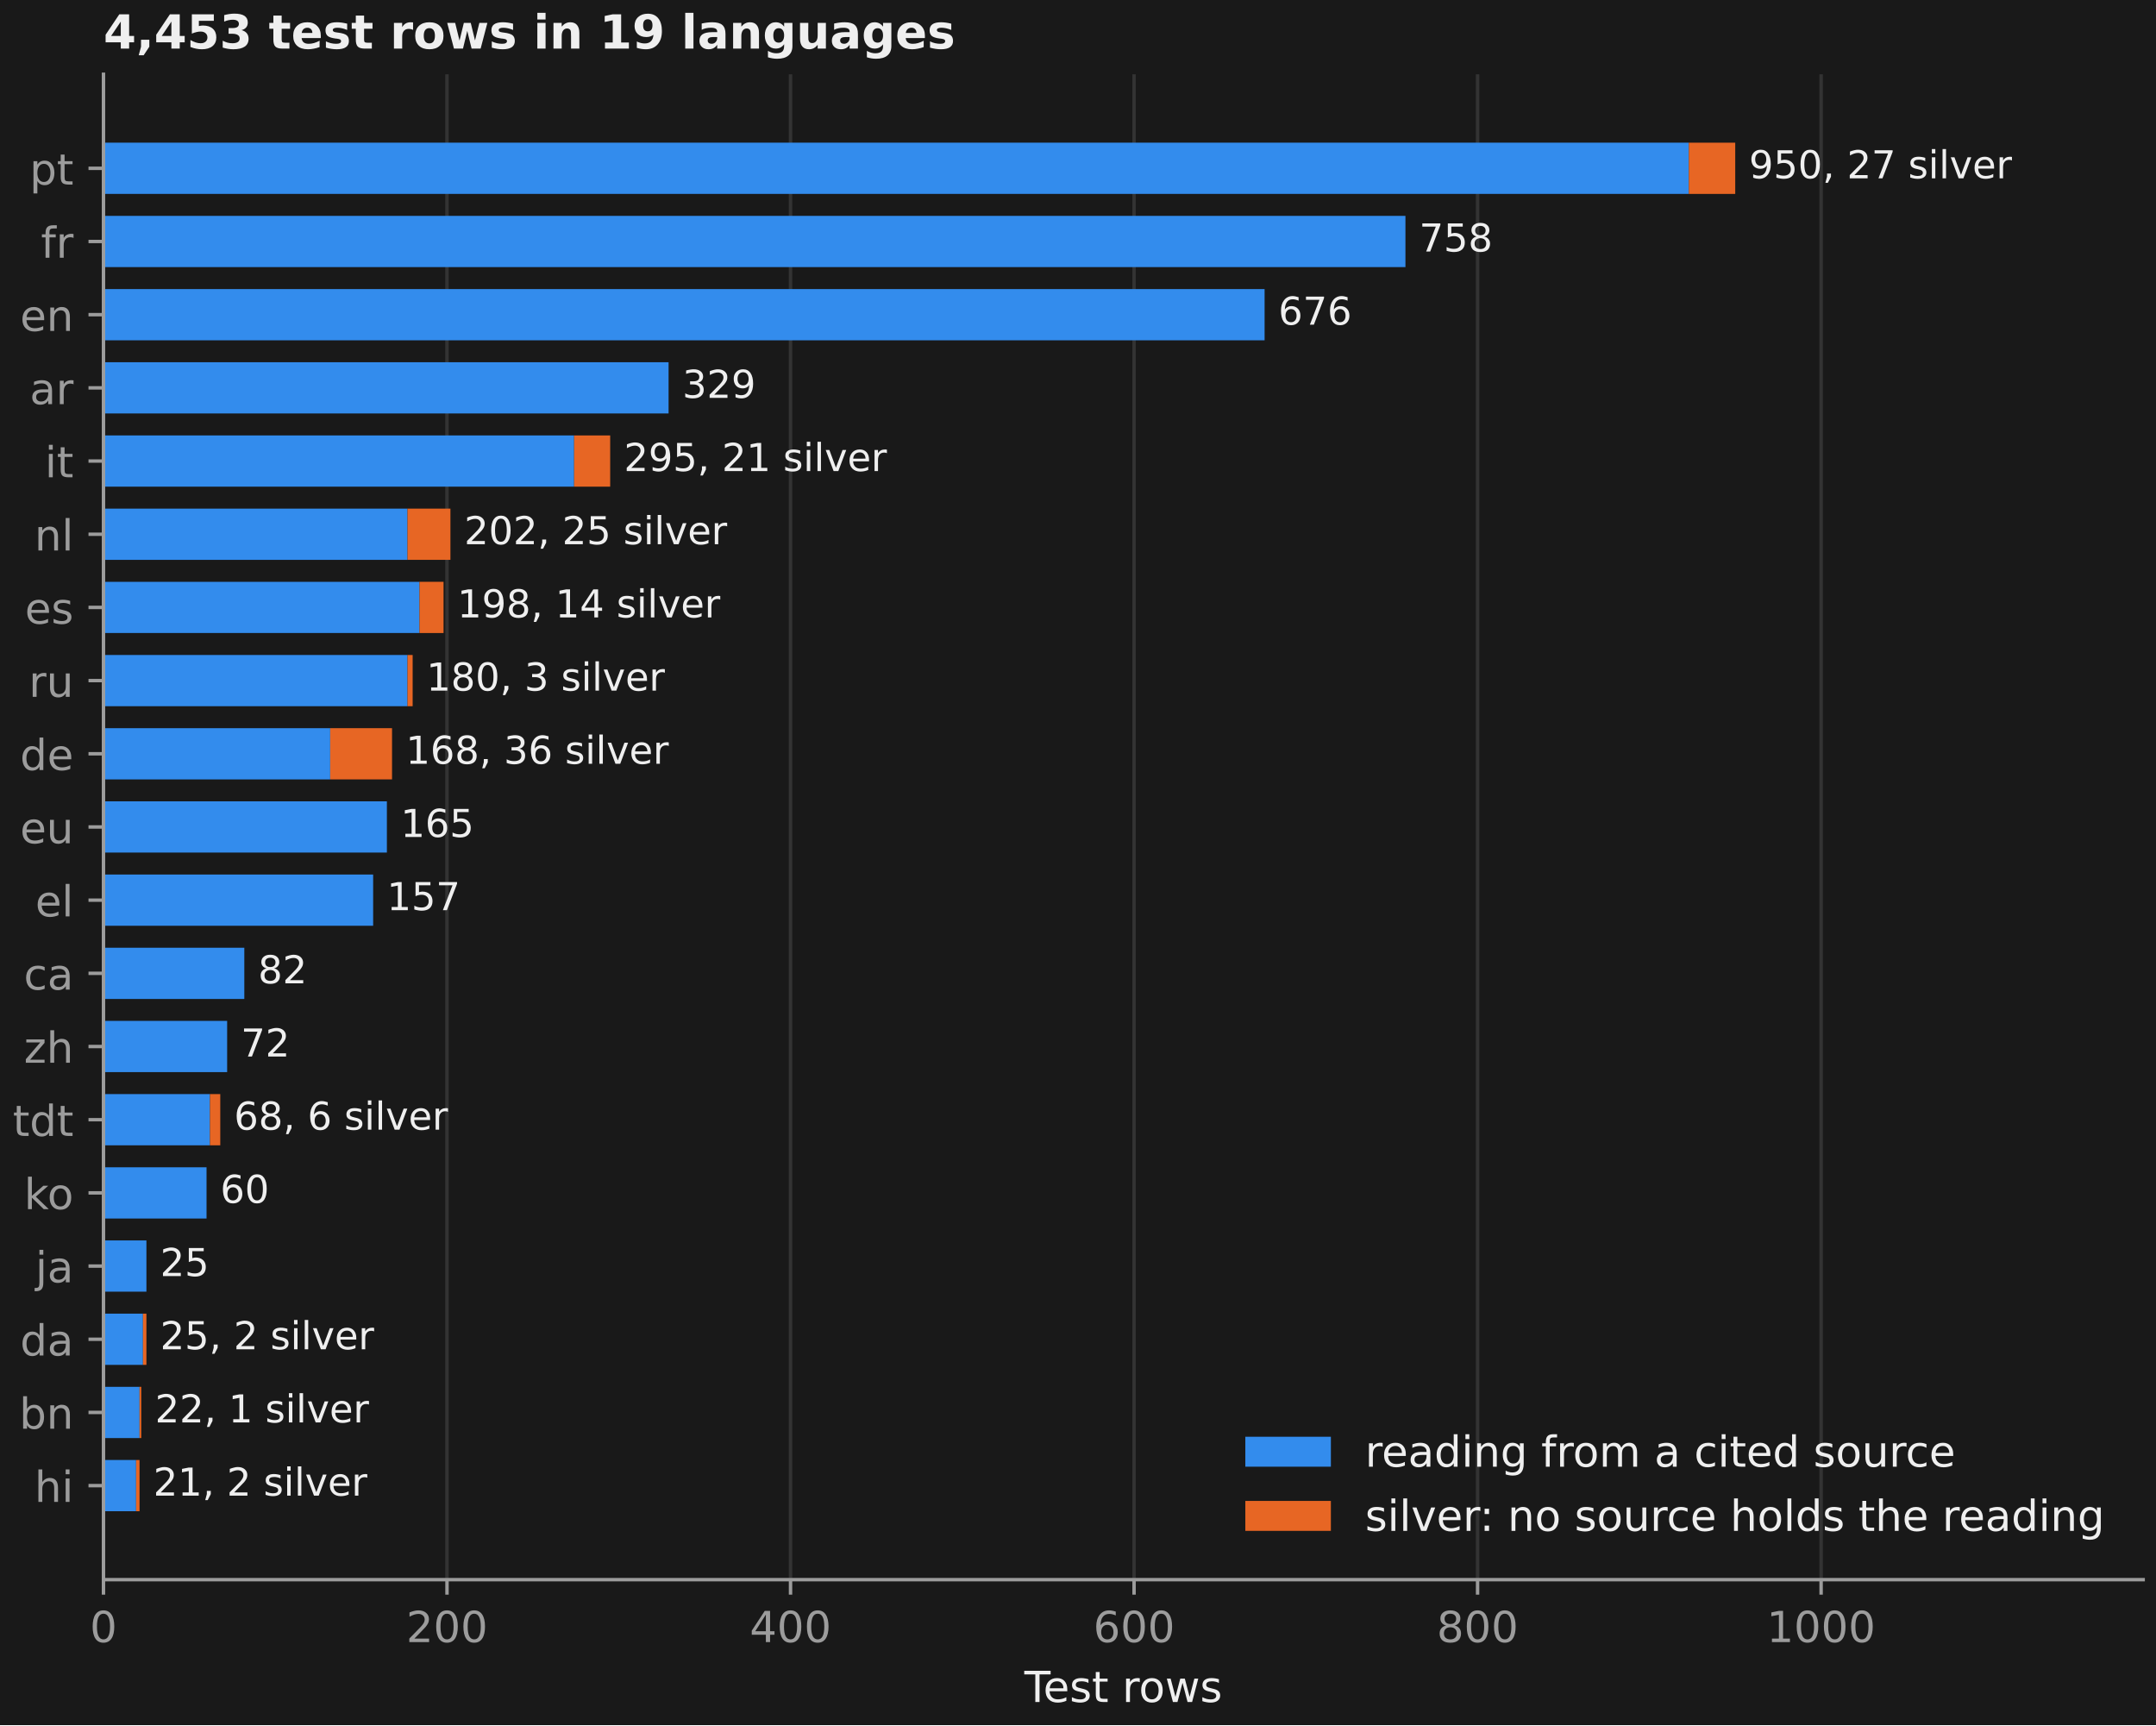
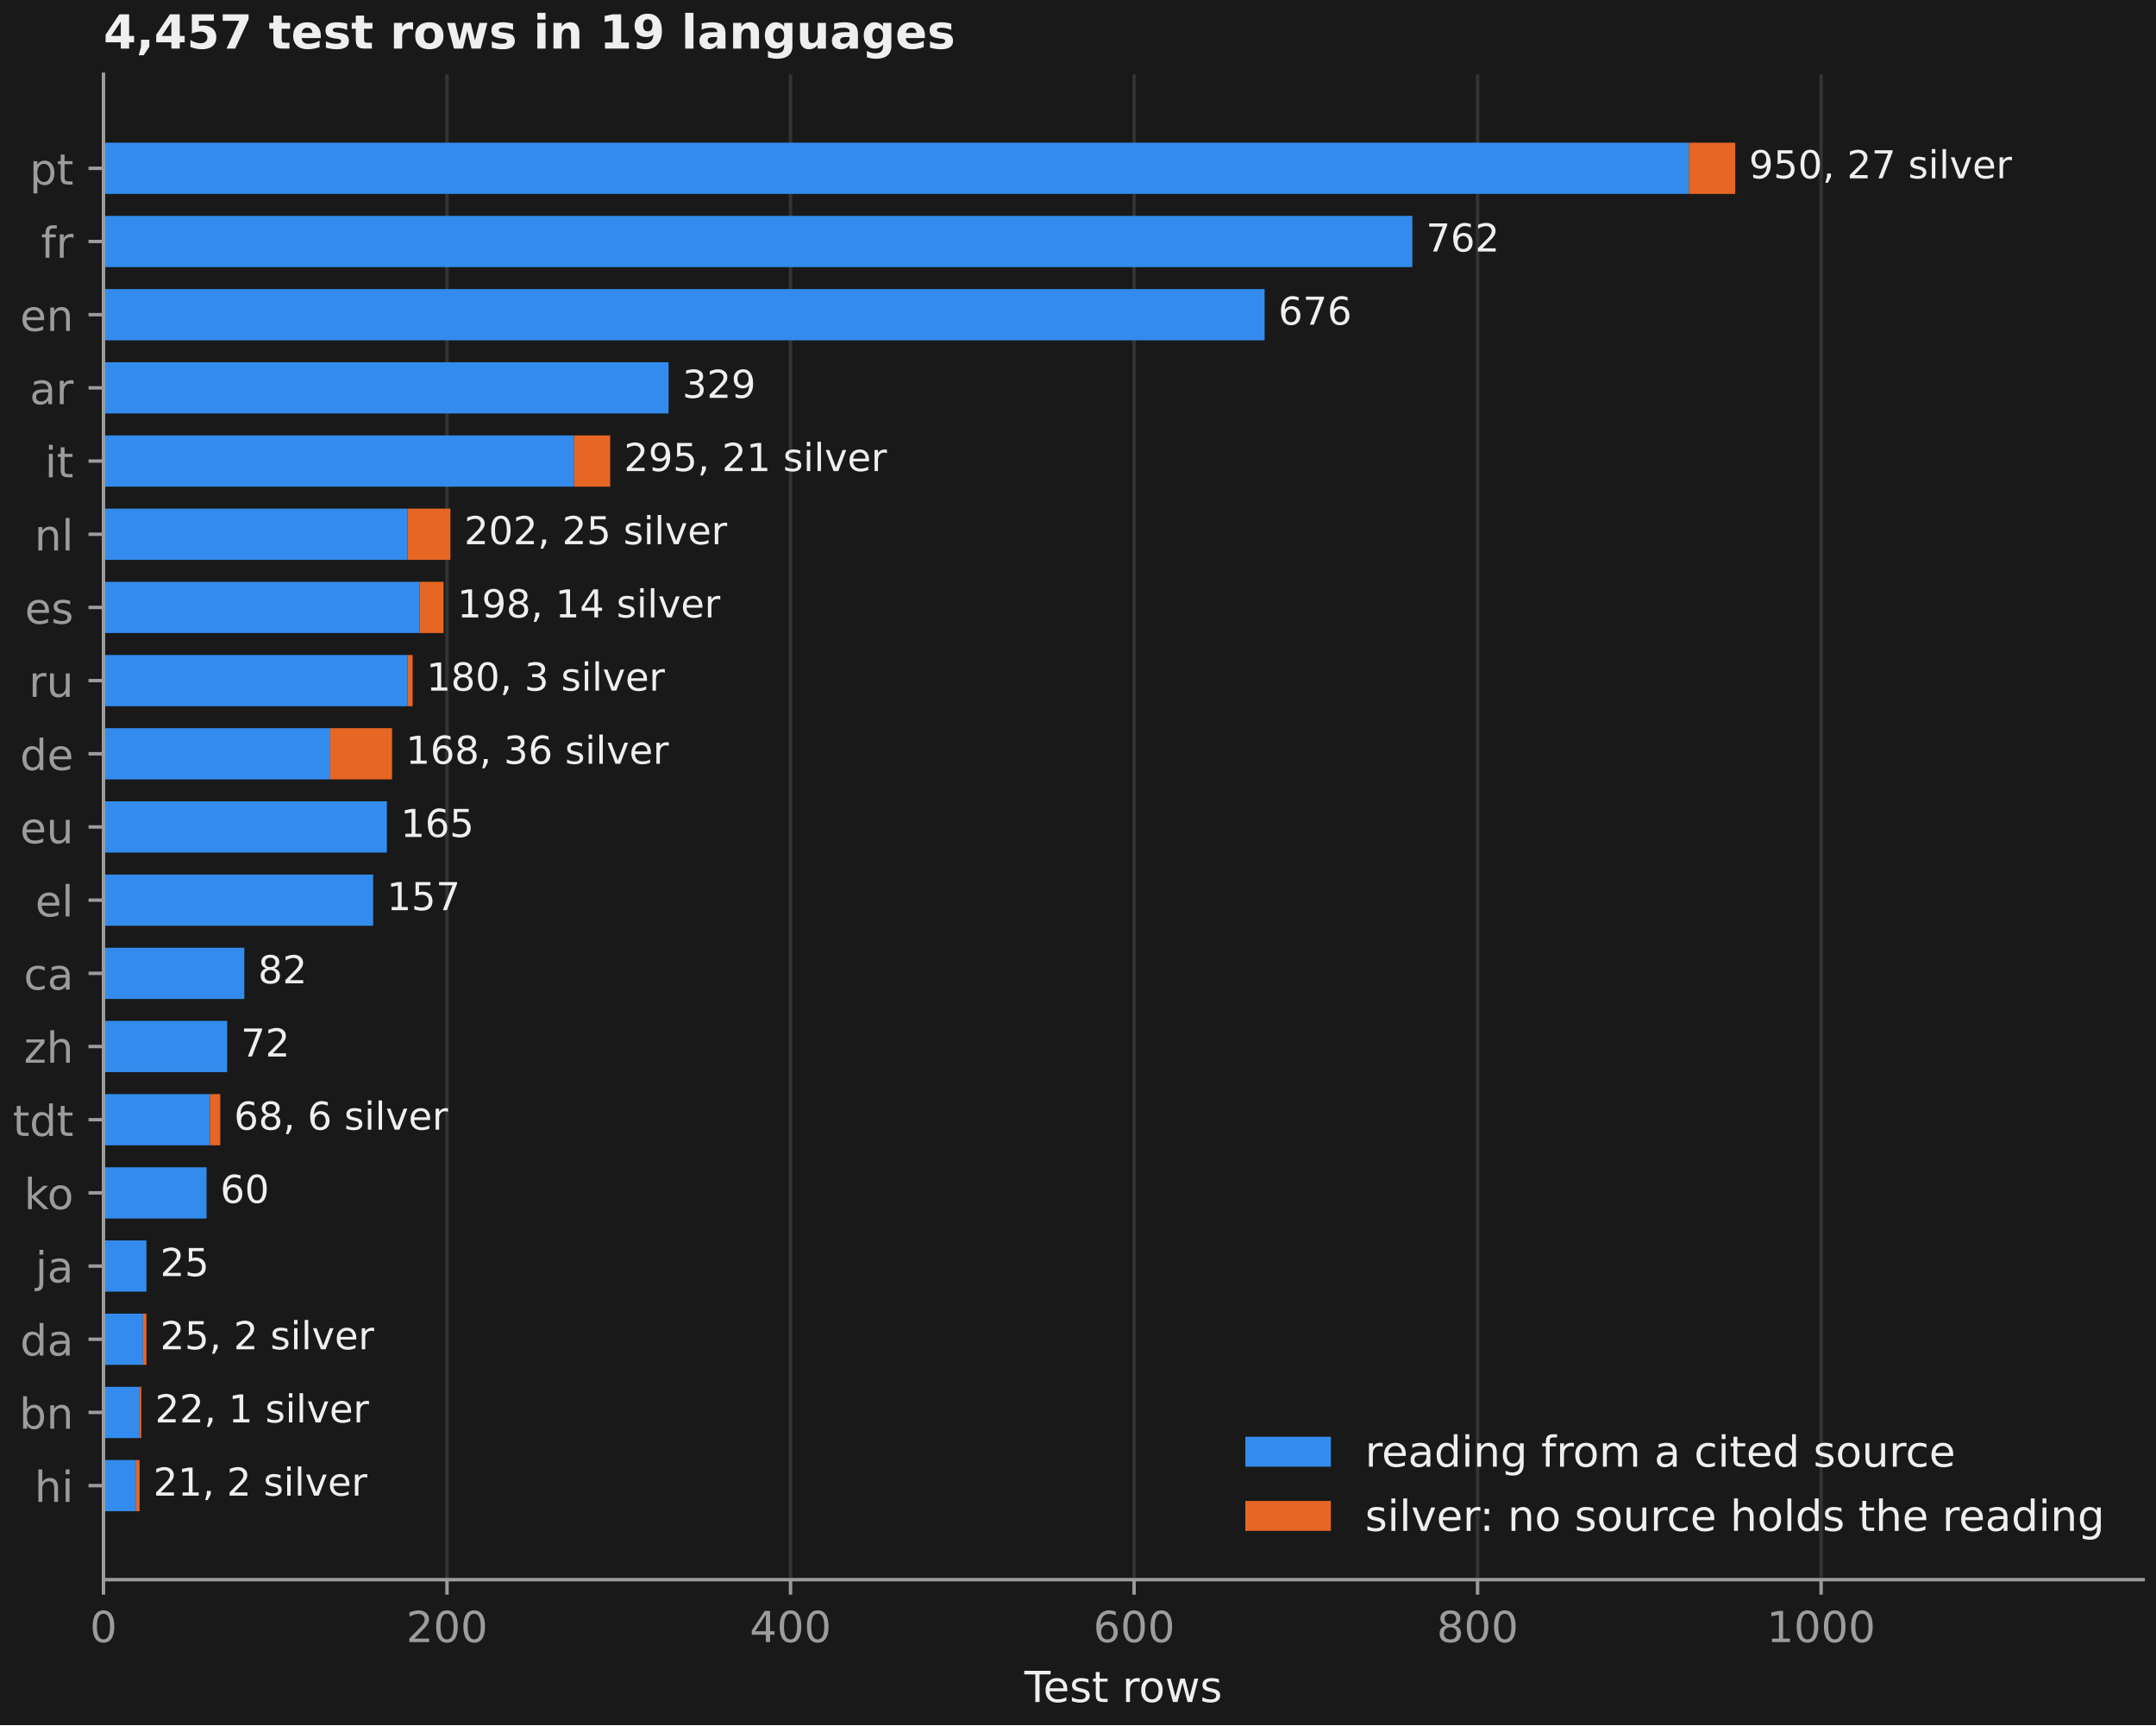
<svg xmlns="http://www.w3.org/2000/svg" xmlns:xlink="http://www.w3.org/1999/xlink" width="504pt" height="403.2pt" viewBox="0 0 504 403.2" version="1.1">
  <defs>
    <style type="text/css">*{stroke-linejoin: round; stroke-linecap: butt}</style>
  </defs>
  <g id="figure_1">
    <g id="patch_1">
      <path d="M 0 403.2  L 504 403.2  L 504 0  L 0 0  z " style="fill: #191919" />
    </g>
    <g id="axes_1">
      <g id="patch_2">
        <path d="M 24.189 369.2  L 501 369.2  L 501 17.359  L 24.189 17.359  z " style="fill: #191919" />
      </g>
      <g id="matplotlib.axis_1">
        <g id="xtick_1">
          <g id="line2d_1">
            <path d="M 24.189 369.2  L 24.189 17.359  " clip-path="url(#pc257450eb6)" style="fill: none; stroke: #333333; stroke-width: 0.8; stroke-linecap: square" />
          </g>
          <g id="line2d_2">
            <defs>
              <path id="mc3cc2e16f8" d="M 0 0  L 0 3.5  " style="stroke: #9c9c9c; stroke-width: 0.8" />
            </defs>
            <g>
              <use xlink:href="#mc3cc2e16f8" x="24.189" y="369.2" style="fill: #9c9c9c; stroke: #9c9c9c; stroke-width: 0.8" />
            </g>
          </g>
          <g id="text_1">
            <text style="font-size: 10px; font-family: 'DejaVu Sans', 'Bitstream Vera Sans', 'Computer Modern Sans Serif', 'Lucida Grande', 'Verdana', 'Geneva', 'Lucid', 'Arial', 'Helvetica', 'Avant Garde', sans-serif; text-anchor: middle; fill: #9c9c9c" x="24.189" y="383.797" transform="rotate(-0 24.1893 383.7974)">0</text>
          </g>
        </g>
        <g id="xtick_2">
          <g id="line2d_3">
            <path d="M 104.494 369.2  L 104.494 17.359  " clip-path="url(#pc257450eb6)" style="fill: none; stroke: #333333; stroke-width: 0.8; stroke-linecap: square" />
          </g>
          <g id="line2d_4">
            <g>
              <use xlink:href="#mc3cc2e16f8" x="104.494" y="369.2" style="fill: #9c9c9c; stroke: #9c9c9c; stroke-width: 0.8" />
            </g>
          </g>
          <g id="text_2">
            <text style="font-size: 10px; font-family: 'DejaVu Sans', 'Bitstream Vera Sans', 'Computer Modern Sans Serif', 'Lucida Grande', 'Verdana', 'Geneva', 'Lucid', 'Arial', 'Helvetica', 'Avant Garde', sans-serif; text-anchor: middle; fill: #9c9c9c" x="104.494" y="383.797" transform="rotate(-0 104.4942 383.7974)">200</text>
          </g>
        </g>
        <g id="xtick_3">
          <g id="line2d_5">
            <path d="M 184.799 369.2  L 184.799 17.359  " clip-path="url(#pc257450eb6)" style="fill: none; stroke: #333333; stroke-width: 0.8; stroke-linecap: square" />
          </g>
          <g id="line2d_6">
            <g>
              <use xlink:href="#mc3cc2e16f8" x="184.799" y="369.2" style="fill: #9c9c9c; stroke: #9c9c9c; stroke-width: 0.8" />
            </g>
          </g>
          <g id="text_3">
            <text style="font-size: 10px; font-family: 'DejaVu Sans', 'Bitstream Vera Sans', 'Computer Modern Sans Serif', 'Lucida Grande', 'Verdana', 'Geneva', 'Lucid', 'Arial', 'Helvetica', 'Avant Garde', sans-serif; text-anchor: middle; fill: #9c9c9c" x="184.799" y="383.797" transform="rotate(-0 184.7991 383.7974)">400</text>
          </g>
        </g>
        <g id="xtick_4">
          <g id="line2d_7">
            <path d="M 265.104 369.2  L 265.104 17.359  " clip-path="url(#pc257450eb6)" style="fill: none; stroke: #333333; stroke-width: 0.8; stroke-linecap: square" />
          </g>
          <g id="line2d_8">
            <g>
              <use xlink:href="#mc3cc2e16f8" x="265.104" y="369.2" style="fill: #9c9c9c; stroke: #9c9c9c; stroke-width: 0.8" />
            </g>
          </g>
          <g id="text_4">
            <text style="font-size: 10px; font-family: 'DejaVu Sans', 'Bitstream Vera Sans', 'Computer Modern Sans Serif', 'Lucida Grande', 'Verdana', 'Geneva', 'Lucid', 'Arial', 'Helvetica', 'Avant Garde', sans-serif; text-anchor: middle; fill: #9c9c9c" x="265.104" y="383.797" transform="rotate(-0 265.1041 383.7974)">600</text>
          </g>
        </g>
        <g id="xtick_5">
          <g id="line2d_9">
            <path d="M 345.409 369.2  L 345.409 17.359  " clip-path="url(#pc257450eb6)" style="fill: none; stroke: #333333; stroke-width: 0.8; stroke-linecap: square" />
          </g>
          <g id="line2d_10">
            <g>
              <use xlink:href="#mc3cc2e16f8" x="345.409" y="369.2" style="fill: #9c9c9c; stroke: #9c9c9c; stroke-width: 0.8" />
            </g>
          </g>
          <g id="text_5">
            <text style="font-size: 10px; font-family: 'DejaVu Sans', 'Bitstream Vera Sans', 'Computer Modern Sans Serif', 'Lucida Grande', 'Verdana', 'Geneva', 'Lucid', 'Arial', 'Helvetica', 'Avant Garde', sans-serif; text-anchor: middle; fill: #9c9c9c" x="345.409" y="383.797" transform="rotate(-0 345.409 383.7974)">800</text>
          </g>
        </g>
        <g id="xtick_6">
          <g id="line2d_11">
            <path d="M 425.714 369.2  L 425.714 17.359  " clip-path="url(#pc257450eb6)" style="fill: none; stroke: #333333; stroke-width: 0.8; stroke-linecap: square" />
          </g>
          <g id="line2d_12">
            <g>
              <use xlink:href="#mc3cc2e16f8" x="425.714" y="369.2" style="fill: #9c9c9c; stroke: #9c9c9c; stroke-width: 0.8" />
            </g>
          </g>
          <g id="text_6">
            <text style="font-size: 10px; font-family: 'DejaVu Sans', 'Bitstream Vera Sans', 'Computer Modern Sans Serif', 'Lucida Grande', 'Verdana', 'Geneva', 'Lucid', 'Arial', 'Helvetica', 'Avant Garde', sans-serif; text-anchor: middle; fill: #9c9c9c" x="425.714" y="383.797" transform="rotate(-0 425.7139 383.7974)">1000</text>
          </g>
        </g>
        <g id="text_7">
          <text style="font-size: 10px; font-family: 'DejaVu Sans', 'Bitstream Vera Sans', 'Computer Modern Sans Serif', 'Lucida Grande', 'Verdana', 'Geneva', 'Lucid', 'Arial', 'Helvetica', 'Avant Garde', sans-serif; text-anchor: middle; fill: #efefef" x="262.595" y="397.797" transform="rotate(-0 262.5945 397.7974)">Test rows</text>
        </g>
      </g>
      <g id="matplotlib.axis_2">
        <g id="ytick_1">
          <g id="line2d_13">
            <defs>
              <path id="m61c7a5ba7b" d="M 0 0  L -3.5 0  " style="stroke: #9c9c9c; stroke-width: 0.8" />
            </defs>
            <g>
              <use xlink:href="#m61c7a5ba7b" x="24.189" y="347.22" style="fill: #9c9c9c; stroke: #9c9c9c; stroke-width: 0.8" />
            </g>
          </g>
          <g id="text_8">
            <text style="font-size: 10px; font-family: 'DejaVu Sans', 'Bitstream Vera Sans', 'Computer Modern Sans Serif', 'Lucida Grande', 'Verdana', 'Geneva', 'Lucid', 'Arial', 'Helvetica', 'Avant Garde', sans-serif; text-anchor: end; fill: #9c9c9c" x="17.189" y="351.02" transform="rotate(-0 17.1893 351.0196)">hi</text>
          </g>
        </g>
        <g id="ytick_2">
          <g id="line2d_14">
            <g>
              <use xlink:href="#m61c7a5ba7b" x="24.189" y="330.116" style="fill: #9c9c9c; stroke: #9c9c9c; stroke-width: 0.8" />
            </g>
          </g>
          <g id="text_9">
            <text style="font-size: 10px; font-family: 'DejaVu Sans', 'Bitstream Vera Sans', 'Computer Modern Sans Serif', 'Lucida Grande', 'Verdana', 'Geneva', 'Lucid', 'Arial', 'Helvetica', 'Avant Garde', sans-serif; text-anchor: end; fill: #9c9c9c" x="17.189" y="333.915" transform="rotate(-0 17.1893 333.915)">bn</text>
          </g>
        </g>
        <g id="ytick_3">
          <g id="line2d_15">
            <g>
              <use xlink:href="#m61c7a5ba7b" x="24.189" y="313.011" style="fill: #9c9c9c; stroke: #9c9c9c; stroke-width: 0.8" />
            </g>
          </g>
          <g id="text_10">
            <text style="font-size: 10px; font-family: 'DejaVu Sans', 'Bitstream Vera Sans', 'Computer Modern Sans Serif', 'Lucida Grande', 'Verdana', 'Geneva', 'Lucid', 'Arial', 'Helvetica', 'Avant Garde', sans-serif; text-anchor: end; fill: #9c9c9c" x="17.189" y="316.81" transform="rotate(-0 17.1893 316.8104)">da</text>
          </g>
        </g>
        <g id="ytick_4">
          <g id="line2d_16">
            <g>
              <use xlink:href="#m61c7a5ba7b" x="24.189" y="295.907" style="fill: #9c9c9c; stroke: #9c9c9c; stroke-width: 0.8" />
            </g>
          </g>
          <g id="text_11">
            <text style="font-size: 10px; font-family: 'DejaVu Sans', 'Bitstream Vera Sans', 'Computer Modern Sans Serif', 'Lucida Grande', 'Verdana', 'Geneva', 'Lucid', 'Arial', 'Helvetica', 'Avant Garde', sans-serif; text-anchor: end; fill: #9c9c9c" x="17.189" y="299.706" transform="rotate(-0 17.1893 299.7058)">ja</text>
          </g>
        </g>
        <g id="ytick_5">
          <g id="line2d_17">
            <g>
              <use xlink:href="#m61c7a5ba7b" x="24.189" y="278.802" style="fill: #9c9c9c; stroke: #9c9c9c; stroke-width: 0.8" />
            </g>
          </g>
          <g id="text_12">
            <text style="font-size: 10px; font-family: 'DejaVu Sans', 'Bitstream Vera Sans', 'Computer Modern Sans Serif', 'Lucida Grande', 'Verdana', 'Geneva', 'Lucid', 'Arial', 'Helvetica', 'Avant Garde', sans-serif; text-anchor: end; fill: #9c9c9c" x="17.189" y="282.601" transform="rotate(-0 17.1893 282.6013)">ko</text>
          </g>
        </g>
        <g id="ytick_6">
          <g id="line2d_18">
            <g>
              <use xlink:href="#m61c7a5ba7b" x="24.189" y="261.697" style="fill: #9c9c9c; stroke: #9c9c9c; stroke-width: 0.8" />
            </g>
          </g>
          <g id="text_13">
            <text style="font-size: 10px; font-family: 'DejaVu Sans', 'Bitstream Vera Sans', 'Computer Modern Sans Serif', 'Lucida Grande', 'Verdana', 'Geneva', 'Lucid', 'Arial', 'Helvetica', 'Avant Garde', sans-serif; text-anchor: end; fill: #9c9c9c" x="17.189" y="265.497" transform="rotate(-0 17.1893 265.4967)">tdt</text>
          </g>
        </g>
        <g id="ytick_7">
          <g id="line2d_19">
            <g>
              <use xlink:href="#m61c7a5ba7b" x="24.189" y="244.593" style="fill: #9c9c9c; stroke: #9c9c9c; stroke-width: 0.8" />
            </g>
          </g>
          <g id="text_14">
            <text style="font-size: 10px; font-family: 'DejaVu Sans', 'Bitstream Vera Sans', 'Computer Modern Sans Serif', 'Lucida Grande', 'Verdana', 'Geneva', 'Lucid', 'Arial', 'Helvetica', 'Avant Garde', sans-serif; text-anchor: end; fill: #9c9c9c" x="17.189" y="248.392" transform="rotate(-0 17.1893 248.3921)">zh</text>
          </g>
        </g>
        <g id="ytick_8">
          <g id="line2d_20">
            <g>
              <use xlink:href="#m61c7a5ba7b" x="24.189" y="227.488" style="fill: #9c9c9c; stroke: #9c9c9c; stroke-width: 0.8" />
            </g>
          </g>
          <g id="text_15">
            <text style="font-size: 10px; font-family: 'DejaVu Sans', 'Bitstream Vera Sans', 'Computer Modern Sans Serif', 'Lucida Grande', 'Verdana', 'Geneva', 'Lucid', 'Arial', 'Helvetica', 'Avant Garde', sans-serif; text-anchor: end; fill: #9c9c9c" x="17.189" y="231.287" transform="rotate(-0 17.1893 231.2871)">ca</text>
          </g>
        </g>
        <g id="ytick_9">
          <g id="line2d_21">
            <g>
              <use xlink:href="#m61c7a5ba7b" x="24.189" y="210.384" style="fill: #9c9c9c; stroke: #9c9c9c; stroke-width: 0.8" />
            </g>
          </g>
          <g id="text_16">
            <text style="font-size: 10px; font-family: 'DejaVu Sans', 'Bitstream Vera Sans', 'Computer Modern Sans Serif', 'Lucida Grande', 'Verdana', 'Geneva', 'Lucid', 'Arial', 'Helvetica', 'Avant Garde', sans-serif; text-anchor: end; fill: #9c9c9c" x="17.189" y="214.183" transform="rotate(-0 17.1893 214.1829)">el</text>
          </g>
        </g>
        <g id="ytick_10">
          <g id="line2d_22">
            <g>
              <use xlink:href="#m61c7a5ba7b" x="24.189" y="193.279" style="fill: #9c9c9c; stroke: #9c9c9c; stroke-width: 0.8" />
            </g>
          </g>
          <g id="text_17">
            <text style="font-size: 10px; font-family: 'DejaVu Sans', 'Bitstream Vera Sans', 'Computer Modern Sans Serif', 'Lucida Grande', 'Verdana', 'Geneva', 'Lucid', 'Arial', 'Helvetica', 'Avant Garde', sans-serif; text-anchor: end; fill: #9c9c9c" x="17.189" y="197.078" transform="rotate(-0 17.1893 197.078)">eu</text>
          </g>
        </g>
        <g id="ytick_11">
          <g id="line2d_23">
            <g>
              <use xlink:href="#m61c7a5ba7b" x="24.189" y="176.175" style="fill: #9c9c9c; stroke: #9c9c9c; stroke-width: 0.8" />
            </g>
          </g>
          <g id="text_18">
            <text style="font-size: 10px; font-family: 'DejaVu Sans', 'Bitstream Vera Sans', 'Computer Modern Sans Serif', 'Lucida Grande', 'Verdana', 'Geneva', 'Lucid', 'Arial', 'Helvetica', 'Avant Garde', sans-serif; text-anchor: end; fill: #9c9c9c" x="17.189" y="179.974" transform="rotate(-0 17.1893 179.9738)">de</text>
          </g>
        </g>
        <g id="ytick_12">
          <g id="line2d_24">
            <g>
              <use xlink:href="#m61c7a5ba7b" x="24.189" y="159.07" style="fill: #9c9c9c; stroke: #9c9c9c; stroke-width: 0.8" />
            </g>
          </g>
          <g id="text_19">
            <text style="font-size: 10px; font-family: 'DejaVu Sans', 'Bitstream Vera Sans', 'Computer Modern Sans Serif', 'Lucida Grande', 'Verdana', 'Geneva', 'Lucid', 'Arial', 'Helvetica', 'Avant Garde', sans-serif; text-anchor: end; fill: #9c9c9c" x="17.189" y="162.869" transform="rotate(-0 17.1893 162.8688)">ru</text>
          </g>
        </g>
        <g id="ytick_13">
          <g id="line2d_25">
            <g>
              <use xlink:href="#m61c7a5ba7b" x="24.189" y="141.965" style="fill: #9c9c9c; stroke: #9c9c9c; stroke-width: 0.8" />
            </g>
          </g>
          <g id="text_20">
            <text style="font-size: 10px; font-family: 'DejaVu Sans', 'Bitstream Vera Sans', 'Computer Modern Sans Serif', 'Lucida Grande', 'Verdana', 'Geneva', 'Lucid', 'Arial', 'Helvetica', 'Avant Garde', sans-serif; text-anchor: end; fill: #9c9c9c" x="17.189" y="145.764" transform="rotate(-0 17.1893 145.7642)">es</text>
          </g>
        </g>
        <g id="ytick_14">
          <g id="line2d_26">
            <g>
              <use xlink:href="#m61c7a5ba7b" x="24.189" y="124.861" style="fill: #9c9c9c; stroke: #9c9c9c; stroke-width: 0.8" />
            </g>
          </g>
          <g id="text_21">
            <text style="font-size: 10px; font-family: 'DejaVu Sans', 'Bitstream Vera Sans', 'Computer Modern Sans Serif', 'Lucida Grande', 'Verdana', 'Geneva', 'Lucid', 'Arial', 'Helvetica', 'Avant Garde', sans-serif; text-anchor: end; fill: #9c9c9c" x="17.189" y="128.66" transform="rotate(-0 17.1893 128.66)">nl</text>
          </g>
        </g>
        <g id="ytick_15">
          <g id="line2d_27">
            <g>
              <use xlink:href="#m61c7a5ba7b" x="24.189" y="107.756" style="fill: #9c9c9c; stroke: #9c9c9c; stroke-width: 0.8" />
            </g>
          </g>
          <g id="text_22">
            <text style="font-size: 10px; font-family: 'DejaVu Sans', 'Bitstream Vera Sans', 'Computer Modern Sans Serif', 'Lucida Grande', 'Verdana', 'Geneva', 'Lucid', 'Arial', 'Helvetica', 'Avant Garde', sans-serif; text-anchor: end; fill: #9c9c9c" x="17.189" y="111.555" transform="rotate(-0 17.1893 111.5555)">it</text>
          </g>
        </g>
        <g id="ytick_16">
          <g id="line2d_28">
            <g>
              <use xlink:href="#m61c7a5ba7b" x="24.189" y="90.652" style="fill: #9c9c9c; stroke: #9c9c9c; stroke-width: 0.8" />
            </g>
          </g>
          <g id="text_23">
            <text style="font-size: 10px; font-family: 'DejaVu Sans', 'Bitstream Vera Sans', 'Computer Modern Sans Serif', 'Lucida Grande', 'Verdana', 'Geneva', 'Lucid', 'Arial', 'Helvetica', 'Avant Garde', sans-serif; text-anchor: end; fill: #9c9c9c" x="17.189" y="94.45" transform="rotate(-0 17.1893 94.45048)">ar</text>
          </g>
        </g>
        <g id="ytick_17">
          <g id="line2d_29">
            <g>
              <use xlink:href="#m61c7a5ba7b" x="24.189" y="73.547" style="fill: #9c9c9c; stroke: #9c9c9c; stroke-width: 0.8" />
            </g>
          </g>
          <g id="text_24">
            <text style="font-size: 10px; font-family: 'DejaVu Sans', 'Bitstream Vera Sans', 'Computer Modern Sans Serif', 'Lucida Grande', 'Verdana', 'Geneva', 'Lucid', 'Arial', 'Helvetica', 'Avant Garde', sans-serif; text-anchor: end; fill: #9c9c9c" x="17.189" y="77.346" transform="rotate(-0 17.1893 77.3459)">en</text>
          </g>
        </g>
        <g id="ytick_18">
          <g id="line2d_30">
            <g>
              <use xlink:href="#m61c7a5ba7b" x="24.189" y="56.442" style="fill: #9c9c9c; stroke: #9c9c9c; stroke-width: 0.8" />
            </g>
          </g>
          <g id="text_25">
            <text style="font-size: 10px; font-family: 'DejaVu Sans', 'Bitstream Vera Sans', 'Computer Modern Sans Serif', 'Lucida Grande', 'Verdana', 'Geneva', 'Lucid', 'Arial', 'Helvetica', 'Avant Garde', sans-serif; text-anchor: end; fill: #9c9c9c" x="17.189" y="60.242" transform="rotate(-0 17.1893 60.24171)">fr</text>
          </g>
        </g>
        <g id="ytick_19">
          <g id="line2d_31">
            <g>
              <use xlink:href="#m61c7a5ba7b" x="24.189" y="39.338" style="fill: #9c9c9c; stroke: #9c9c9c; stroke-width: 0.8" />
            </g>
          </g>
          <g id="text_26">
            <text style="font-size: 10px; font-family: 'DejaVu Sans', 'Bitstream Vera Sans', 'Computer Modern Sans Serif', 'Lucida Grande', 'Verdana', 'Geneva', 'Lucid', 'Arial', 'Helvetica', 'Avant Garde', sans-serif; text-anchor: end; fill: #9c9c9c" x="17.189" y="43.137" transform="rotate(-0 17.1893 43.13674)">pt</text>
          </g>
        </g>
      </g>
      <g id="patch_3">
        <path d="M 24.189 353.207  L 31.818 353.207  L 31.818 341.234  L 24.189 341.234  z " clip-path="url(#pc257450eb6)" style="fill: #338ced" />
      </g>
      <g id="patch_4">
        <path d="M 24.189 336.102  L 32.621 336.102  L 32.621 324.129  L 24.189 324.129  z " clip-path="url(#pc257450eb6)" style="fill: #338ced" />
      </g>
      <g id="patch_5">
        <path d="M 24.189 318.998  L 33.424 318.998  L 33.424 307.025  L 24.189 307.025  z " clip-path="url(#pc257450eb6)" style="fill: #338ced" />
      </g>
      <g id="patch_6">
        <path d="M 24.189 301.893  L 34.227 301.893  L 34.227 289.92  L 24.189 289.92  z " clip-path="url(#pc257450eb6)" style="fill: #338ced" />
      </g>
      <g id="patch_7">
        <path d="M 24.189 284.789  L 48.281 284.789  L 48.281 272.815  L 24.189 272.815  z " clip-path="url(#pc257450eb6)" style="fill: #338ced" />
      </g>
      <g id="patch_8">
        <path d="M 24.189 267.684  L 49.084 267.684  L 49.084 255.711  L 24.189 255.711  z " clip-path="url(#pc257450eb6)" style="fill: #338ced" />
      </g>
      <g id="patch_9">
        <path d="M 24.189 250.579  L 53.099 250.579  L 53.099 238.606  L 24.189 238.606  z " clip-path="url(#pc257450eb6)" style="fill: #338ced" />
      </g>
      <g id="patch_10">
        <path d="M 24.189 233.475  L 57.114 233.475  L 57.114 221.502  L 24.189 221.502  z " clip-path="url(#pc257450eb6)" style="fill: #338ced" />
      </g>
      <g id="patch_11">
        <path d="M 24.189 216.37  L 87.229 216.37  L 87.229 204.397  L 24.189 204.397  z " clip-path="url(#pc257450eb6)" style="fill: #338ced" />
      </g>
      <g id="patch_12">
        <path d="M 24.189 199.266  L 90.441 199.266  L 90.441 187.293  L 24.189 187.293  z " clip-path="url(#pc257450eb6)" style="fill: #338ced" />
      </g>
      <g id="patch_13">
        <path d="M 24.189 182.161  L 77.191 182.161  L 77.191 170.188  L 24.189 170.188  z " clip-path="url(#pc257450eb6)" style="fill: #338ced" />
      </g>
      <g id="patch_14">
        <path d="M 24.189 165.057  L 95.259 165.057  L 95.259 153.083  L 24.189 153.083  z " clip-path="url(#pc257450eb6)" style="fill: #338ced" />
      </g>
      <g id="patch_15">
        <path d="M 24.189 147.952  L 98.07 147.952  L 98.07 135.979  L 24.189 135.979  z " clip-path="url(#pc257450eb6)" style="fill: #338ced" />
      </g>
      <g id="patch_16">
        <path d="M 24.189 130.847  L 95.259 130.847  L 95.259 118.874  L 24.189 118.874  z " clip-path="url(#pc257450eb6)" style="fill: #338ced" />
      </g>
      <g id="patch_17">
        <path d="M 24.189 113.743  L 134.207 113.743  L 134.207 101.77  L 24.189 101.77  z " clip-path="url(#pc257450eb6)" style="fill: #338ced" />
      </g>
      <g id="patch_18">
        <path d="M 24.189 96.638  L 156.291 96.638  L 156.291 84.665  L 24.189 84.665  z " clip-path="url(#pc257450eb6)" style="fill: #338ced" />
      </g>
      <g id="patch_19">
        <path d="M 24.189 79.534  L 295.62 79.534  L 295.62 67.56  L 24.189 67.56  z " clip-path="url(#pc257450eb6)" style="fill: #338ced" />
      </g>
      <g id="patch_20">
-         <path d="M 24.189 62.429  L 328.545 62.429  L 328.545 50.456  L 24.189 50.456  z " clip-path="url(#pc257450eb6)" style="fill: #338ced" />
+         <path d="M 24.189 62.429  L 330.151 62.429  L 330.151 50.456  L 24.189 50.456  z " clip-path="url(#pc257450eb6)" style="fill: #338ced" />
      </g>
      <g id="patch_21">
        <path d="M 24.189 45.325  L 394.797 45.325  L 394.797 33.351  L 24.189 33.351  z " clip-path="url(#pc257450eb6)" style="fill: #338ced" />
      </g>
      <g id="patch_22">
        <path d="M 31.818 353.207  L 32.621 353.207  L 32.621 341.234  L 31.818 341.234  z " clip-path="url(#pc257450eb6)" style="fill: #e76624" />
      </g>
      <g id="patch_23">
        <path d="M 32.621 336.102  L 33.023 336.102  L 33.023 324.129  L 32.621 324.129  z " clip-path="url(#pc257450eb6)" style="fill: #e76624" />
      </g>
      <g id="patch_24">
        <path d="M 33.424 318.998  L 34.227 318.998  L 34.227 307.025  L 33.424 307.025  z " clip-path="url(#pc257450eb6)" style="fill: #e76624" />
      </g>
      <g id="patch_25">
        <path d="M 34.227 301.893  L 34.227 301.893  L 34.227 289.92  L 34.227 289.92  z " clip-path="url(#pc257450eb6)" style="fill: #e76624" />
      </g>
      <g id="patch_26">
        <path d="M 48.281 284.789  L 48.281 284.789  L 48.281 272.815  L 48.281 272.815  z " clip-path="url(#pc257450eb6)" style="fill: #e76624" />
      </g>
      <g id="patch_27">
        <path d="M 49.084 267.684  L 51.493 267.684  L 51.493 255.711  L 49.084 255.711  z " clip-path="url(#pc257450eb6)" style="fill: #e76624" />
      </g>
      <g id="patch_28">
        <path d="M 53.099 250.579  L 53.099 250.579  L 53.099 238.606  L 53.099 238.606  z " clip-path="url(#pc257450eb6)" style="fill: #e76624" />
      </g>
      <g id="patch_29">
        <path d="M 57.114 233.475  L 57.114 233.475  L 57.114 221.502  L 57.114 221.502  z " clip-path="url(#pc257450eb6)" style="fill: #e76624" />
      </g>
      <g id="patch_30">
        <path d="M 87.229 216.37  L 87.229 216.37  L 87.229 204.397  L 87.229 204.397  z " clip-path="url(#pc257450eb6)" style="fill: #e76624" />
      </g>
      <g id="patch_31">
        <path d="M 90.441 199.266  L 90.441 199.266  L 90.441 187.293  L 90.441 187.293  z " clip-path="url(#pc257450eb6)" style="fill: #e76624" />
      </g>
      <g id="patch_32">
        <path d="M 77.191 182.161  L 91.645 182.161  L 91.645 170.188  L 77.191 170.188  z " clip-path="url(#pc257450eb6)" style="fill: #e76624" />
      </g>
      <g id="patch_33">
        <path d="M 95.259 165.057  L 96.464 165.057  L 96.464 153.083  L 95.259 153.083  z " clip-path="url(#pc257450eb6)" style="fill: #e76624" />
      </g>
      <g id="patch_34">
        <path d="M 98.07 147.952  L 103.691 147.952  L 103.691 135.979  L 98.07 135.979  z " clip-path="url(#pc257450eb6)" style="fill: #e76624" />
      </g>
      <g id="patch_35">
        <path d="M 95.259 130.847  L 105.297 130.847  L 105.297 118.874  L 95.259 118.874  z " clip-path="url(#pc257450eb6)" style="fill: #e76624" />
      </g>
      <g id="patch_36">
        <path d="M 134.207 113.743  L 142.639 113.743  L 142.639 101.77  L 134.207 101.77  z " clip-path="url(#pc257450eb6)" style="fill: #e76624" />
      </g>
      <g id="patch_37">
        <path d="M 156.291 96.638  L 156.291 96.638  L 156.291 84.665  L 156.291 84.665  z " clip-path="url(#pc257450eb6)" style="fill: #e76624" />
      </g>
      <g id="patch_38">
        <path d="M 295.62 79.534  L 295.62 79.534  L 295.62 67.56  L 295.62 67.56  z " clip-path="url(#pc257450eb6)" style="fill: #e76624" />
      </g>
      <g id="patch_39">
-         <path d="M 328.545 62.429  L 328.545 62.429  L 328.545 50.456  L 328.545 50.456  z " clip-path="url(#pc257450eb6)" style="fill: #e76624" />
+         <path d="M 330.151 62.429  L 330.151 62.429  L 330.151 50.456  L 330.151 50.456  z " clip-path="url(#pc257450eb6)" style="fill: #e76624" />
      </g>
      <g id="patch_40">
        <path d="M 394.797 45.325  L 405.638 45.325  L 405.638 33.351  L 394.797 33.351  z " clip-path="url(#pc257450eb6)" style="fill: #e76624" />
      </g>
      <g id="patch_41">
        <path d="M 24.189 369.2  L 24.189 17.359  " style="fill: none; stroke: #9c9c9c; stroke-width: 0.8; stroke-linejoin: miter; stroke-linecap: square" />
      </g>
      <g id="patch_42">
        <path d="M 24.189 369.2  L 501 369.2  " style="fill: none; stroke: #9c9c9c; stroke-width: 0.8; stroke-linejoin: miter; stroke-linecap: square" />
      </g>
      <g id="text_27">
        <text style="font-size: 9px; font-family: 'DejaVu Sans', 'Bitstream Vera Sans', 'Computer Modern Sans Serif', 'Lucida Grande', 'Verdana', 'Geneva', 'Lucid', 'Arial', 'Helvetica', 'Avant Garde', sans-serif; text-anchor: start; fill: #efefef" x="35.834" y="349.559" transform="rotate(-0 35.83352 349.5586)">21, 2 silver</text>
      </g>
      <g id="text_28">
        <text style="font-size: 9px; font-family: 'DejaVu Sans', 'Bitstream Vera Sans', 'Computer Modern Sans Serif', 'Lucida Grande', 'Verdana', 'Geneva', 'Lucid', 'Arial', 'Helvetica', 'Avant Garde', sans-serif; text-anchor: start; fill: #efefef" x="36.235" y="332.454" transform="rotate(-0 36.23504 332.454)">22, 1 silver</text>
      </g>
      <g id="text_29">
        <text style="font-size: 9px; font-family: 'DejaVu Sans', 'Bitstream Vera Sans', 'Computer Modern Sans Serif', 'Lucida Grande', 'Verdana', 'Geneva', 'Lucid', 'Arial', 'Helvetica', 'Avant Garde', sans-serif; text-anchor: start; fill: #efefef" x="37.44" y="315.349" transform="rotate(-0 37.43961 315.3495)">25, 2 silver</text>
      </g>
      <g id="text_30">
        <text style="font-size: 9px; font-family: 'DejaVu Sans', 'Bitstream Vera Sans', 'Computer Modern Sans Serif', 'Lucida Grande', 'Verdana', 'Geneva', 'Lucid', 'Arial', 'Helvetica', 'Avant Garde', sans-serif; text-anchor: start; fill: #efefef" x="37.44" y="298.245" transform="rotate(-0 37.43961 298.2445)">25</text>
      </g>
      <g id="text_31">
        <text style="font-size: 9px; font-family: 'DejaVu Sans', 'Bitstream Vera Sans', 'Computer Modern Sans Serif', 'Lucida Grande', 'Verdana', 'Geneva', 'Lucid', 'Arial', 'Helvetica', 'Avant Garde', sans-serif; text-anchor: start; fill: #efefef" x="51.493" y="281.14" transform="rotate(-0 51.49298 281.1399)">60</text>
      </g>
      <g id="text_32">
        <text style="font-size: 9px; font-family: 'DejaVu Sans', 'Bitstream Vera Sans', 'Computer Modern Sans Serif', 'Lucida Grande', 'Verdana', 'Geneva', 'Lucid', 'Arial', 'Helvetica', 'Avant Garde', sans-serif; text-anchor: start; fill: #efefef" x="54.705" y="264.036" transform="rotate(-0 54.70517 264.0357)">68, 6 silver</text>
      </g>
      <g id="text_33">
        <text style="font-size: 9px; font-family: 'DejaVu Sans', 'Bitstream Vera Sans', 'Computer Modern Sans Serif', 'Lucida Grande', 'Verdana', 'Geneva', 'Lucid', 'Arial', 'Helvetica', 'Avant Garde', sans-serif; text-anchor: start; fill: #efefef" x="56.311" y="246.931" transform="rotate(-0 56.31127 246.9308)">72</text>
      </g>
      <g id="text_34">
        <text style="font-size: 9px; font-family: 'DejaVu Sans', 'Bitstream Vera Sans', 'Computer Modern Sans Serif', 'Lucida Grande', 'Verdana', 'Geneva', 'Lucid', 'Arial', 'Helvetica', 'Avant Garde', sans-serif; text-anchor: start; fill: #efefef" x="60.327" y="229.826" transform="rotate(-0 60.32652 229.8262)">82</text>
      </g>
      <g id="text_35">
        <text style="font-size: 9px; font-family: 'DejaVu Sans', 'Bitstream Vera Sans', 'Computer Modern Sans Serif', 'Lucida Grande', 'Verdana', 'Geneva', 'Lucid', 'Arial', 'Helvetica', 'Avant Garde', sans-serif; text-anchor: start; fill: #efefef" x="90.441" y="212.722" transform="rotate(-0 90.44086 212.7216)">157</text>
      </g>
      <g id="text_36">
        <text style="font-size: 9px; font-family: 'DejaVu Sans', 'Bitstream Vera Sans', 'Computer Modern Sans Serif', 'Lucida Grande', 'Verdana', 'Geneva', 'Lucid', 'Arial', 'Helvetica', 'Avant Garde', sans-serif; text-anchor: start; fill: #efefef" x="93.653" y="195.617" transform="rotate(-0 93.65306 195.617)">165</text>
      </g>
      <g id="text_37">
        <text style="font-size: 9px; font-family: 'DejaVu Sans', 'Bitstream Vera Sans', 'Computer Modern Sans Serif', 'Lucida Grande', 'Verdana', 'Geneva', 'Lucid', 'Arial', 'Helvetica', 'Avant Garde', sans-serif; text-anchor: start; fill: #efefef" x="94.858" y="178.513" transform="rotate(-0 94.85763 178.5128)">168, 36 silver</text>
      </g>
      <g id="text_38">
        <text style="font-size: 9px; font-family: 'DejaVu Sans', 'Bitstream Vera Sans', 'Computer Modern Sans Serif', 'Lucida Grande', 'Verdana', 'Geneva', 'Lucid', 'Arial', 'Helvetica', 'Avant Garde', sans-serif; text-anchor: start; fill: #efefef" x="99.676" y="161.408" transform="rotate(-0 99.67593 161.4082)">180, 3 silver</text>
      </g>
      <g id="text_39">
        <text style="font-size: 9px; font-family: 'DejaVu Sans', 'Bitstream Vera Sans', 'Computer Modern Sans Serif', 'Lucida Grande', 'Verdana', 'Geneva', 'Lucid', 'Arial', 'Helvetica', 'Avant Garde', sans-serif; text-anchor: start; fill: #efefef" x="106.903" y="144.304" transform="rotate(-0 106.9034 144.3036)">198, 14 silver</text>
      </g>
      <g id="text_40">
        <text style="font-size: 9px; font-family: 'DejaVu Sans', 'Bitstream Vera Sans', 'Computer Modern Sans Serif', 'Lucida Grande', 'Verdana', 'Geneva', 'Lucid', 'Arial', 'Helvetica', 'Avant Garde', sans-serif; text-anchor: start; fill: #efefef" x="108.509" y="127.199" transform="rotate(-0 108.5095 127.1991)">202, 25 silver</text>
      </g>
      <g id="text_41">
        <text style="font-size: 9px; font-family: 'DejaVu Sans', 'Bitstream Vera Sans', 'Computer Modern Sans Serif', 'Lucida Grande', 'Verdana', 'Geneva', 'Lucid', 'Arial', 'Helvetica', 'Avant Garde', sans-serif; text-anchor: start; fill: #efefef" x="145.851" y="110.094" transform="rotate(-0 145.8513 110.0945)">295, 21 silver</text>
      </g>
      <g id="text_42">
        <text style="font-size: 9px; font-family: 'DejaVu Sans', 'Bitstream Vera Sans', 'Computer Modern Sans Serif', 'Lucida Grande', 'Verdana', 'Geneva', 'Lucid', 'Arial', 'Helvetica', 'Avant Garde', sans-serif; text-anchor: start; fill: #efefef" x="159.503" y="92.99" transform="rotate(-0 159.5031 92.98954)">329</text>
      </g>
      <g id="text_43">
        <text style="font-size: 9px; font-family: 'DejaVu Sans', 'Bitstream Vera Sans', 'Computer Modern Sans Serif', 'Lucida Grande', 'Verdana', 'Geneva', 'Lucid', 'Arial', 'Helvetica', 'Avant Garde', sans-serif; text-anchor: start; fill: #efefef" x="298.832" y="75.885" transform="rotate(-0 298.8321 75.88496)">676</text>
      </g>
      <g id="text_44">
-         <text style="font-size: 9px; font-family: 'DejaVu Sans', 'Bitstream Vera Sans', 'Computer Modern Sans Serif', 'Lucida Grande', 'Verdana', 'Geneva', 'Lucid', 'Arial', 'Helvetica', 'Avant Garde', sans-serif; text-anchor: start; fill: #efefef" x="331.757" y="58.78" transform="rotate(-0 331.7571 58.78038)">758</text>
+         <text style="font-size: 9px; font-family: 'DejaVu Sans', 'Bitstream Vera Sans', 'Computer Modern Sans Serif', 'Lucida Grande', 'Verdana', 'Geneva', 'Lucid', 'Arial', 'Helvetica', 'Avant Garde', sans-serif; text-anchor: start; fill: #efefef" x="333.363" y="58.78" transform="rotate(-0 333.3632 58.78038)">762</text>
      </g>
      <g id="text_45">
        <text style="font-size: 9px; font-family: 'DejaVu Sans', 'Bitstream Vera Sans', 'Computer Modern Sans Serif', 'Lucida Grande', 'Verdana', 'Geneva', 'Lucid', 'Arial', 'Helvetica', 'Avant Garde', sans-serif; text-anchor: start; fill: #efefef" x="408.85" y="41.676" transform="rotate(-0 408.8499 41.67615)">950, 27 silver</text>
      </g>
      <g id="text_46">
-         <text style="font-weight: 700; font-size: 11px; font-family: 'DejaVu Sans', 'Bitstream Vera Sans', 'Computer Modern Sans Serif', 'Lucida Grande', 'Verdana', 'Geneva', 'Lucid', 'Arial', 'Helvetica', 'Avant Garde', sans-serif; text-anchor: start; fill: #efefef" x="24.189" y="11.359" transform="rotate(-0 24.1893 11.35852)">4,453 test rows in 19 languages</text>
+         <text style="font-weight: 700; font-size: 11px; font-family: 'DejaVu Sans', 'Bitstream Vera Sans', 'Computer Modern Sans Serif', 'Lucida Grande', 'Verdana', 'Geneva', 'Lucid', 'Arial', 'Helvetica', 'Avant Garde', sans-serif; text-anchor: start; fill: #efefef" x="24.189" y="11.359" transform="rotate(-0 24.1893 11.35852)">4,457 test rows in 19 languages</text>
      </g>
      <g id="legend_1">
        <g id="patch_43">
          <path d="M 291.115 342.797  L 311.115 342.797  L 311.115 335.797  L 291.115 335.797  z " style="fill: #338ced" />
        </g>
        <g id="text_47">
          <text style="font-size: 10px; font-family: 'DejaVu Sans', 'Bitstream Vera Sans', 'Computer Modern Sans Serif', 'Lucida Grande', 'Verdana', 'Geneva', 'Lucid', 'Arial', 'Helvetica', 'Avant Garde', sans-serif; text-anchor: start; fill: #efefef" x="319.115" y="342.797" transform="rotate(-0 319.1154 342.7966)">reading from a cited source</text>
        </g>
        <g id="patch_44">
          <path d="M 291.115 357.797  L 311.115 357.797  L 311.115 350.797  L 291.115 350.797  z " style="fill: #e76624" />
        </g>
        <g id="text_48">
          <text style="font-size: 10px; font-family: 'DejaVu Sans', 'Bitstream Vera Sans', 'Computer Modern Sans Serif', 'Lucida Grande', 'Verdana', 'Geneva', 'Lucid', 'Arial', 'Helvetica', 'Avant Garde', sans-serif; text-anchor: start; fill: #efefef" x="319.115" y="357.797" transform="rotate(-0 319.1154 357.7974)">silver: no source holds the reading</text>
        </g>
      </g>
    </g>
  </g>
  <defs>
    <clipPath id="pc257450eb6">
      <rect x="24.189" y="17.359" width="476.81" height="351.841" />
    </clipPath>
  </defs>
</svg>
